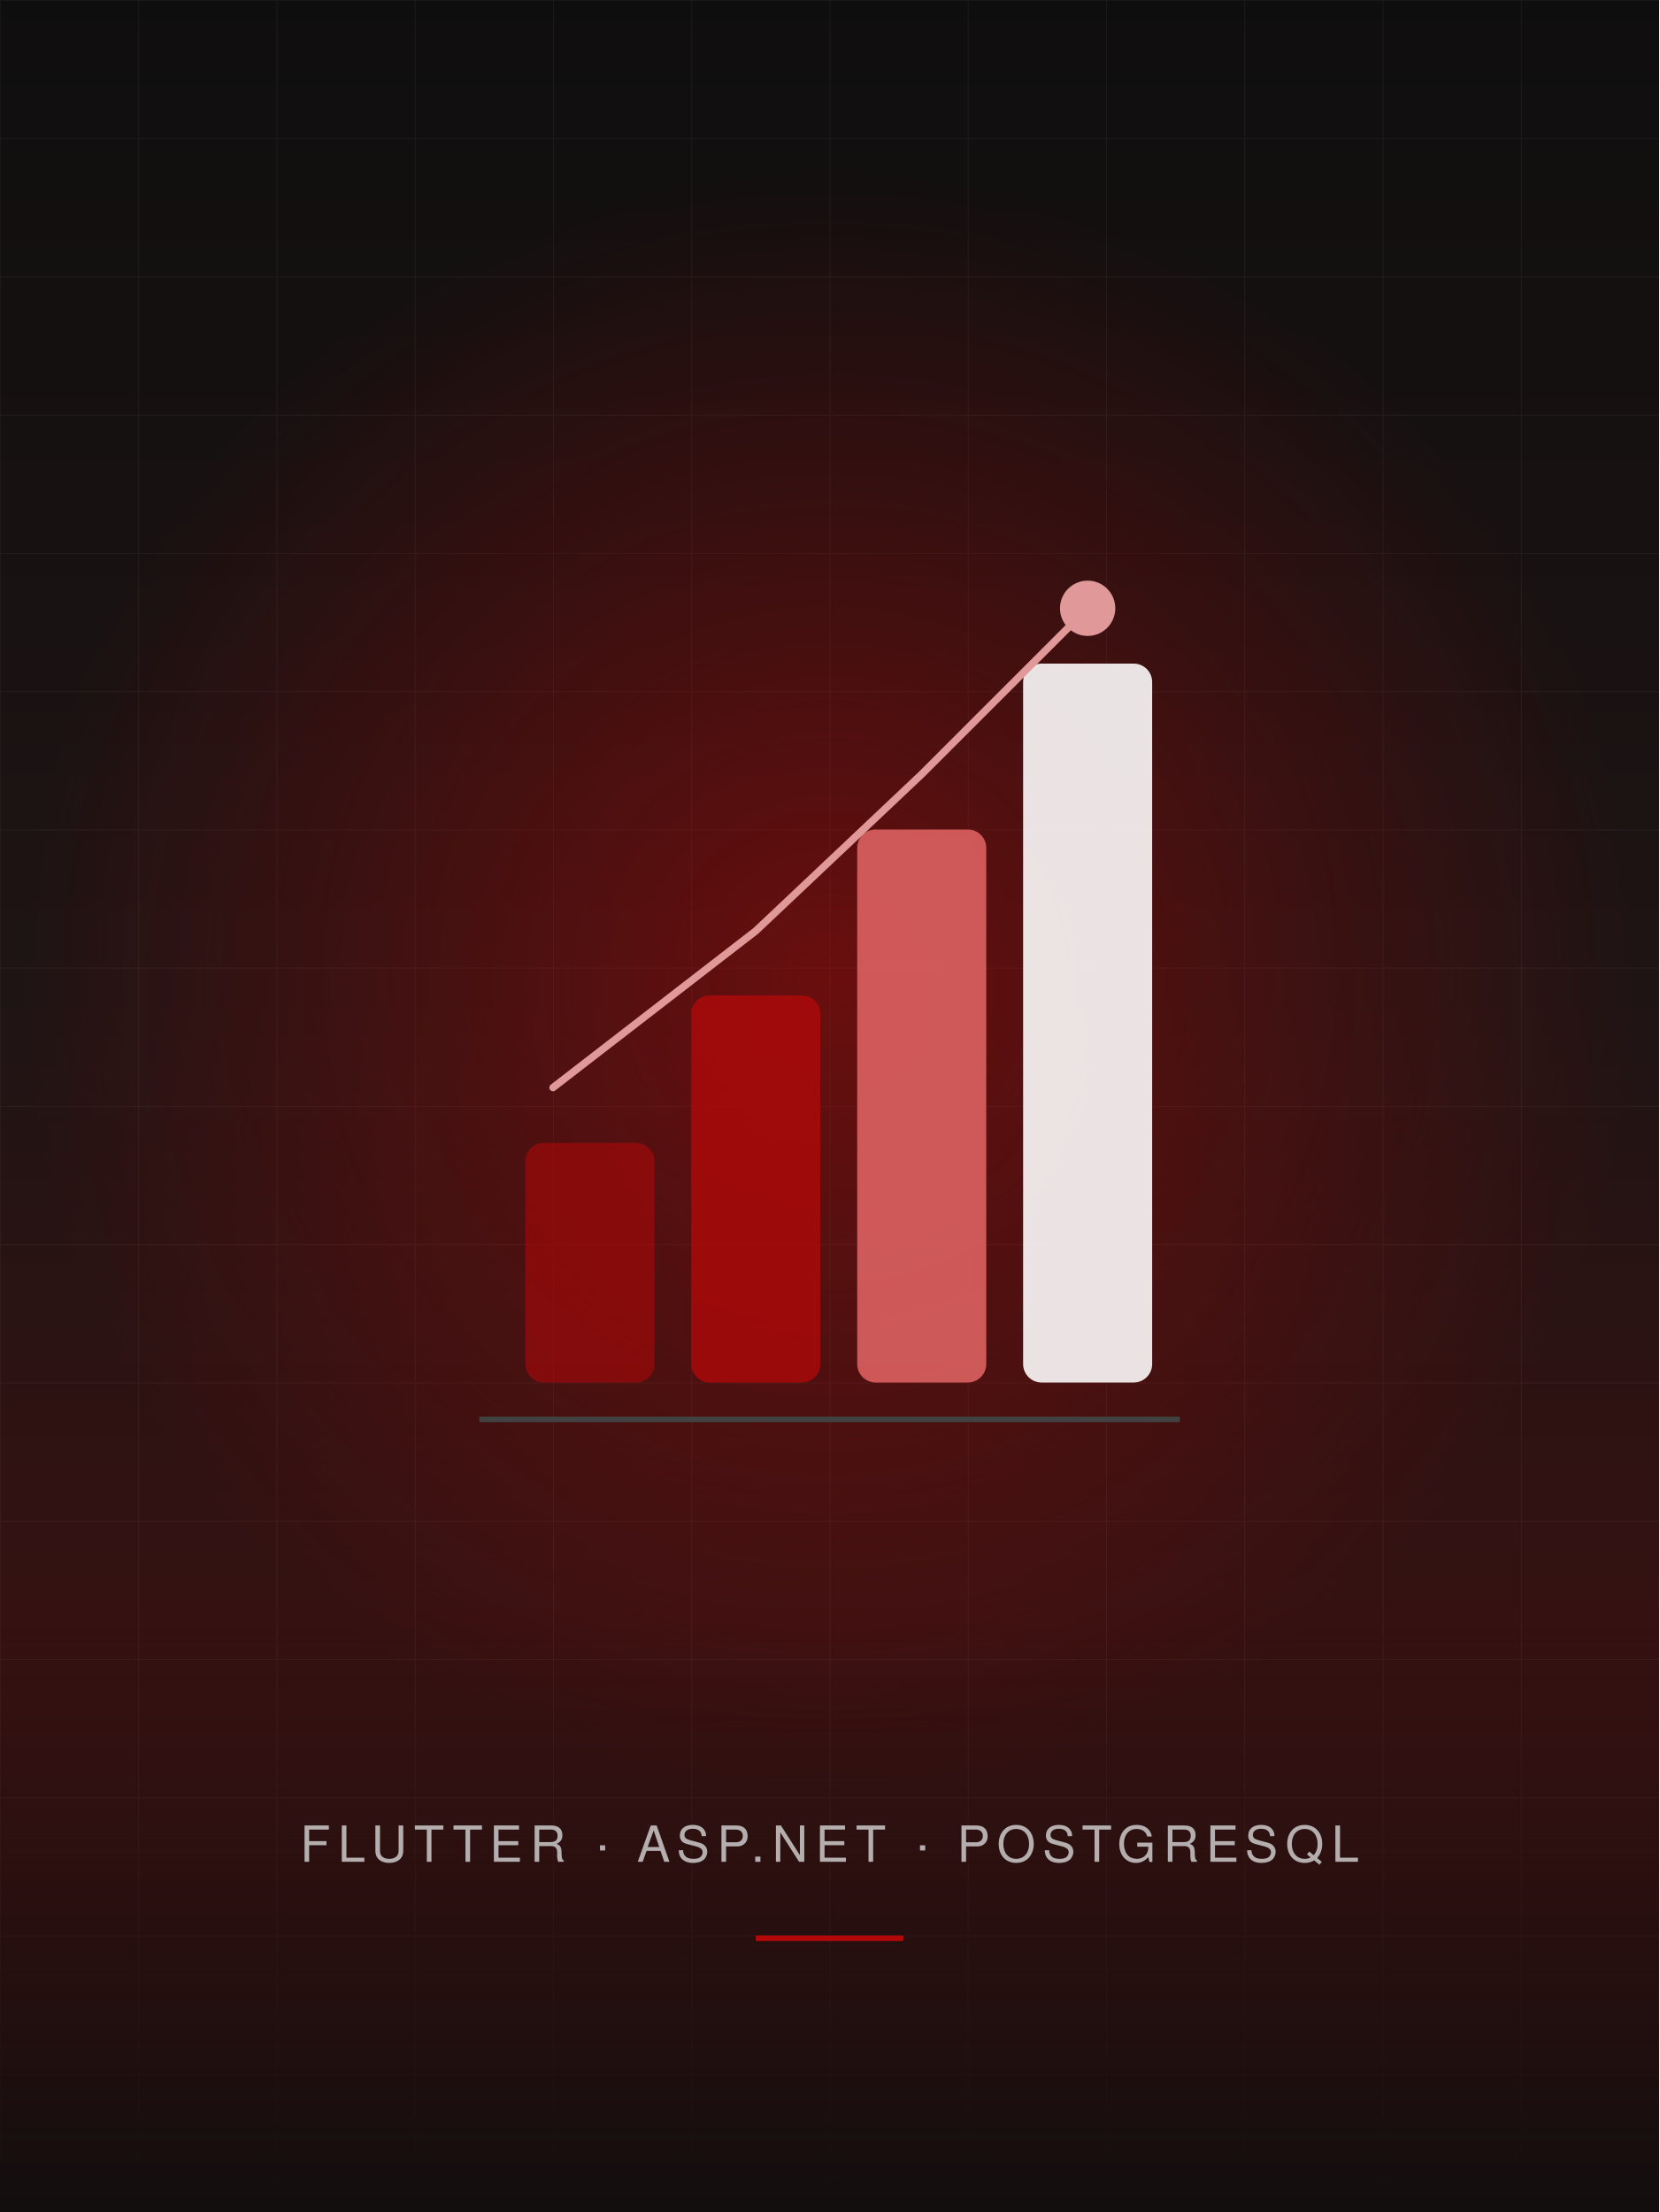
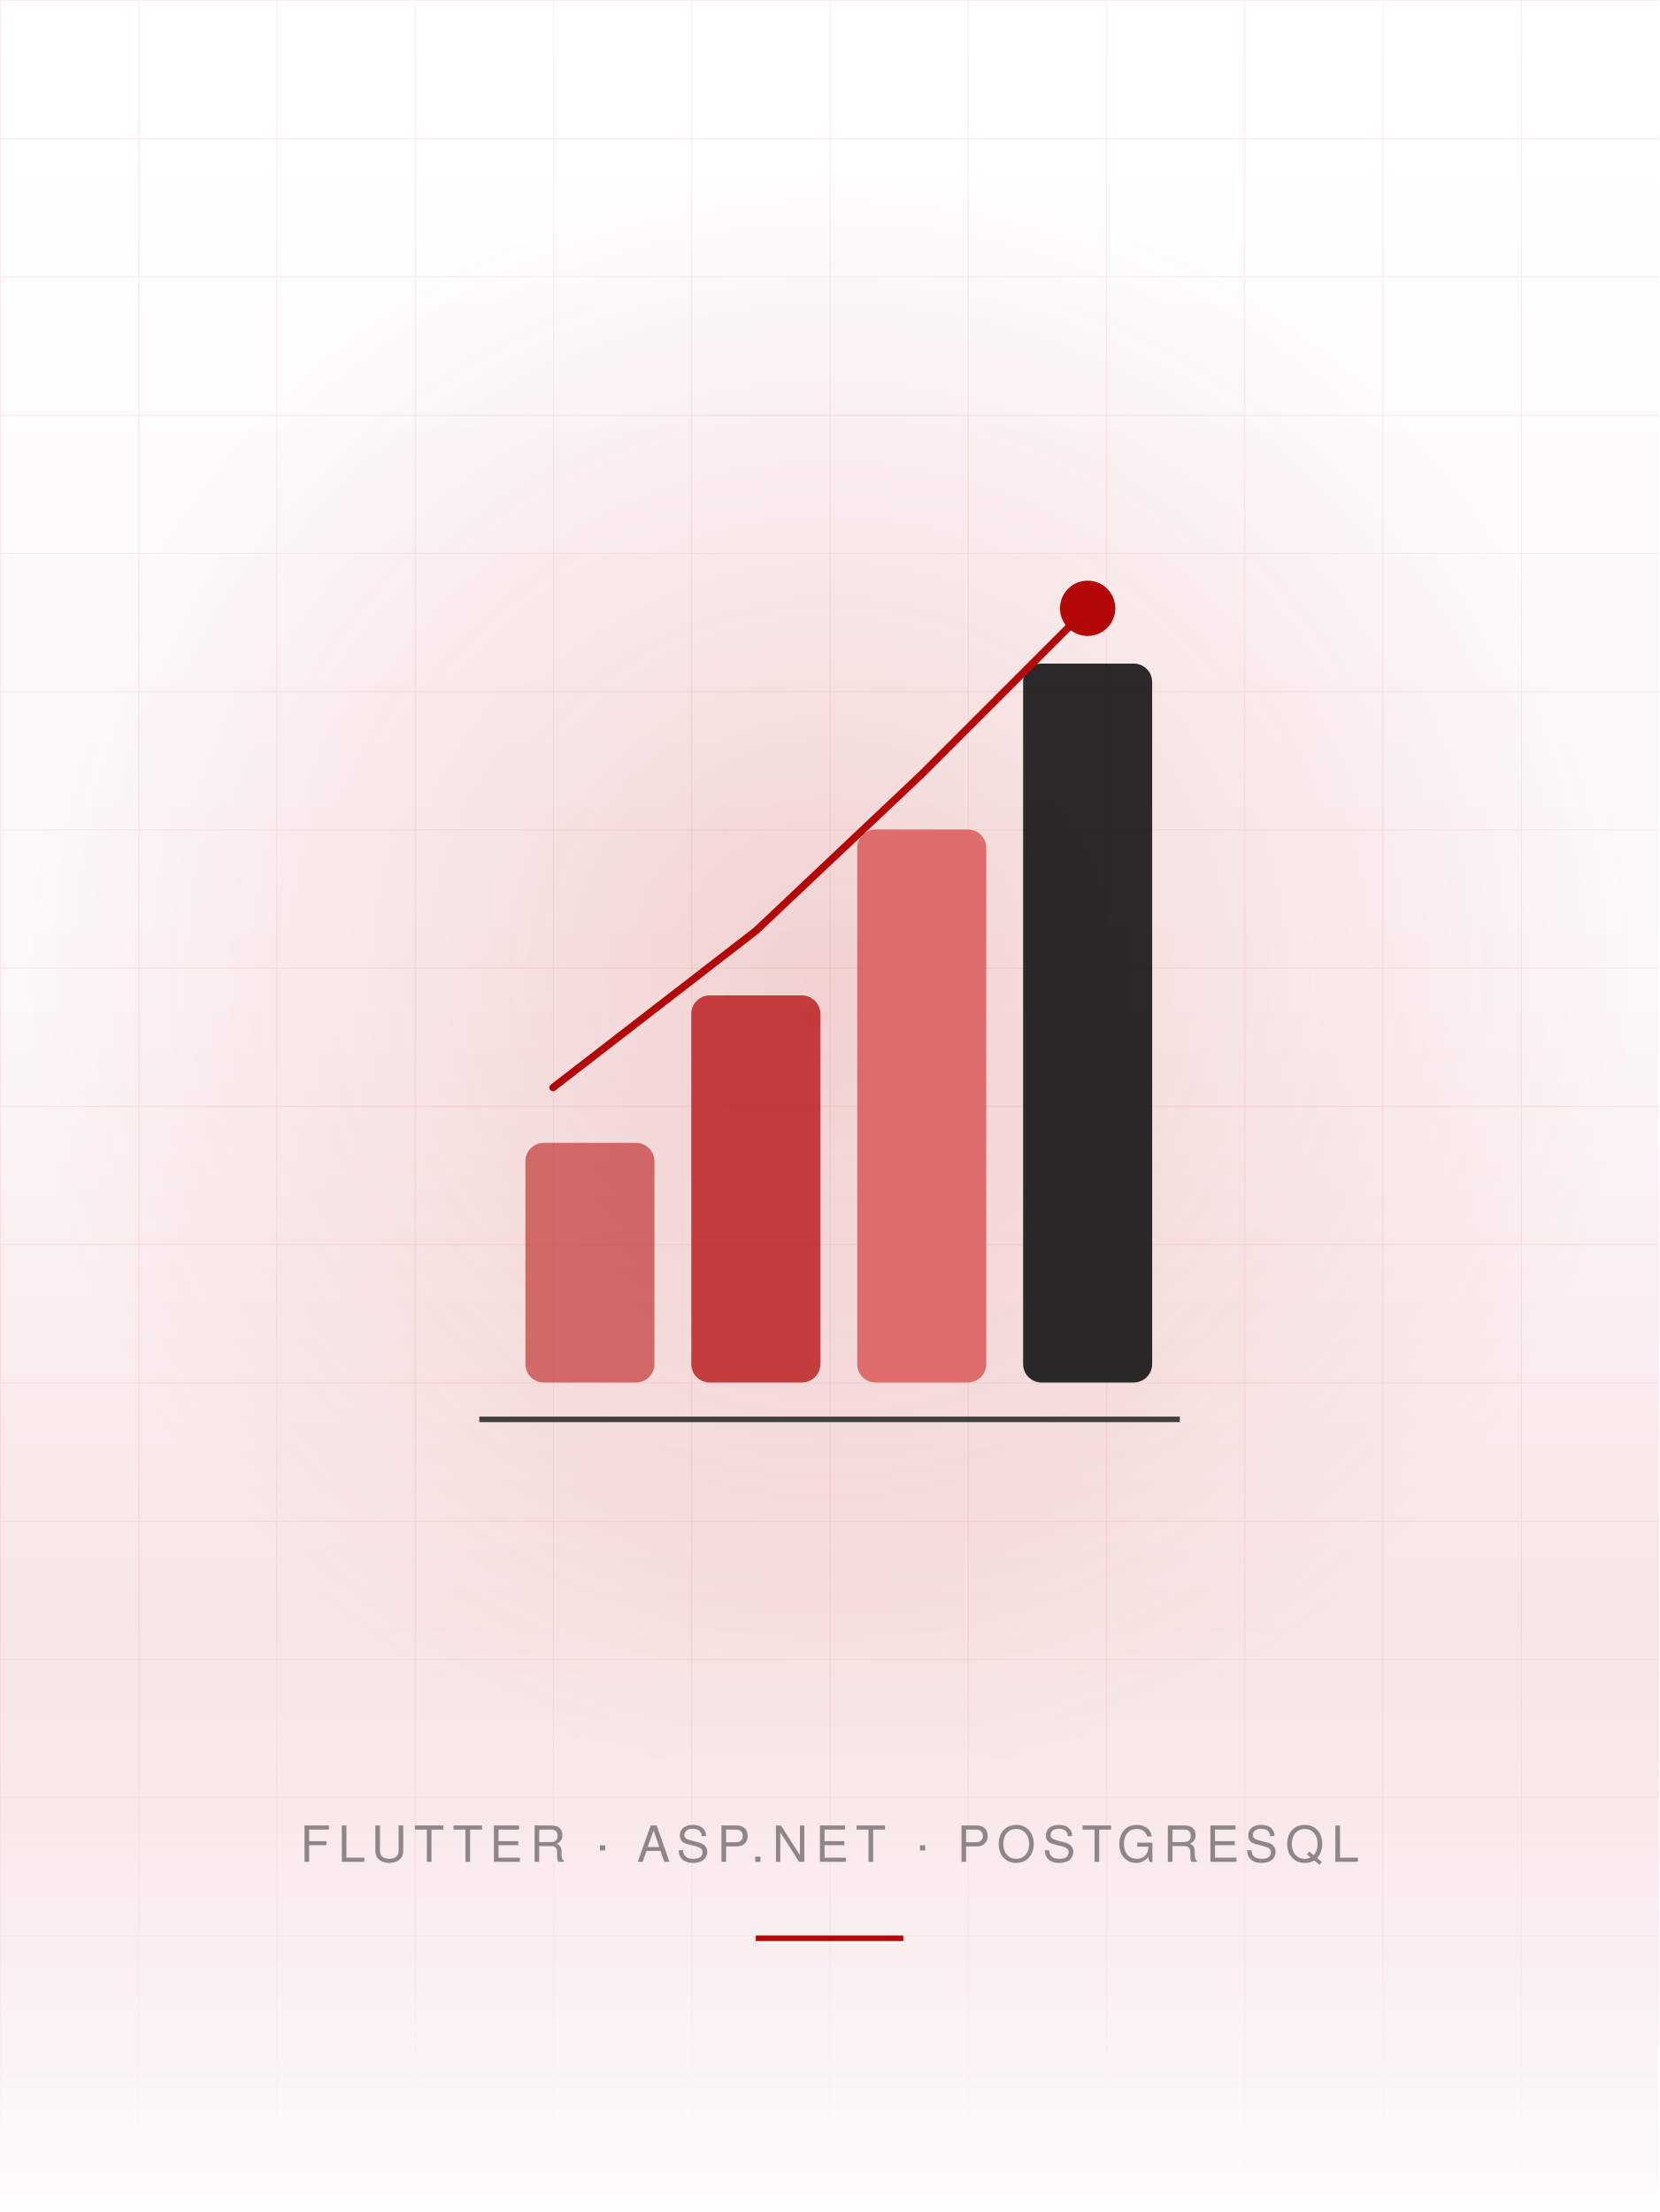
<svg xmlns="http://www.w3.org/2000/svg" viewBox="0 0 900 1200" width="900" height="1200" role="img" aria-label="Metas de ahorro personal">
  <defs>
    <linearGradient id="fondo" x1="0" y1="0" x2="0" y2="1">
-       <stop offset="0%" stop-color="#0f0e0e" />
-       <stop offset="45%" stop-color="#1f1414" />
-       <stop offset="100%" stop-color="#4a0f0f" />
+       <stop offset="0%" stop-color="#ffffff" />
+       <stop offset="45%" stop-color="#fdf7f7" />
+       <stop offset="100%" stop-color="#f3d5d5" />
    </linearGradient>
    <radialGradient id="halo" cx="50%" cy="47%" r="46%">
-       <stop offset="0%" stop-color="#b40808" stop-opacity="0.5" />
+       <stop offset="0%" stop-color="#b40808" stop-opacity="0.16" />
      <stop offset="100%" stop-color="#b40808" stop-opacity="0" />
    </radialGradient>
    <linearGradient id="pie" x1="0" y1="0" x2="0" y2="1">
-       <stop offset="0%" stop-color="#0f0e0e" stop-opacity="0" />
-       <stop offset="100%" stop-color="#0f0e0e" stop-opacity="0.95" />
+       <stop offset="0%" stop-color="#ffffff" stop-opacity="0" />
+       <stop offset="100%" stop-color="#ffffff" stop-opacity="0.95" />
    </linearGradient>
    <pattern id="rejilla" width="75" height="75" patternUnits="userSpaceOnUse">
-       <path d="M75 0H0V75" fill="none" stroke="#f9f5f5" stroke-opacity="0.045" stroke-width="1" />
+       <path d="M75 0H0V75" fill="none" stroke="#b40808" stroke-opacity="0.07" stroke-width="1" />
    </pattern>
  </defs>
  <rect width="900" height="1200" fill="url(#fondo)" />
  <rect width="900" height="1200" fill="url(#rejilla)" />
  <circle cx="450" cy="560" r="470" fill="url(#halo)" />
  <g>
    <rect x="285" y="620" width="70" height="130" rx="10" fill="#b40808" opacity="0.55" />
    <rect x="375" y="540" width="70" height="210" rx="10" fill="#b40808" opacity="0.75" />
    <rect x="465" y="450" width="70" height="300" rx="10" fill="#dc6060" opacity="0.9" />
-     <rect x="555" y="360" width="70" height="390" rx="10" fill="#f9f5f5" opacity="0.92" />
-     <path d="M300 590 L410 505 L500 420 L590 330" fill="none" stroke="#e19898" stroke-width="4" stroke-linecap="round" stroke-linejoin="round" />
-     <circle cx="590" cy="330" r="15" fill="#e19898" />
+     <rect x="555" y="360" width="70" height="390" rx="10" fill="#1a1919" opacity="0.92" />
+     <path d="M300 590 L410 505 L500 420 L590 330" fill="none" stroke="#b40808" stroke-width="4" stroke-linecap="round" stroke-linejoin="round" />
+     <circle cx="590" cy="330" r="15" fill="#b40808" />
    <line x1="260" y1="770" x2="640" y2="770" stroke="#424141" stroke-width="3" />
  </g>
  <rect x="0" y="880" width="900" height="320" fill="url(#pie)" />
-   <text x="450" y="1010" text-anchor="middle" font-family="Helvetica, Arial, sans-serif" font-size="27" letter-spacing="4" fill="#b5aeae">FLUTTER · ASP.NET · POSTGRESQL</text>
+   <text x="450" y="1010" text-anchor="middle" font-family="Helvetica, Arial, sans-serif" font-size="27" letter-spacing="4" fill="#8f8686">FLUTTER · ASP.NET · POSTGRESQL</text>
  <rect x="410" y="1050" width="80" height="3" fill="#b40808" />
</svg>
